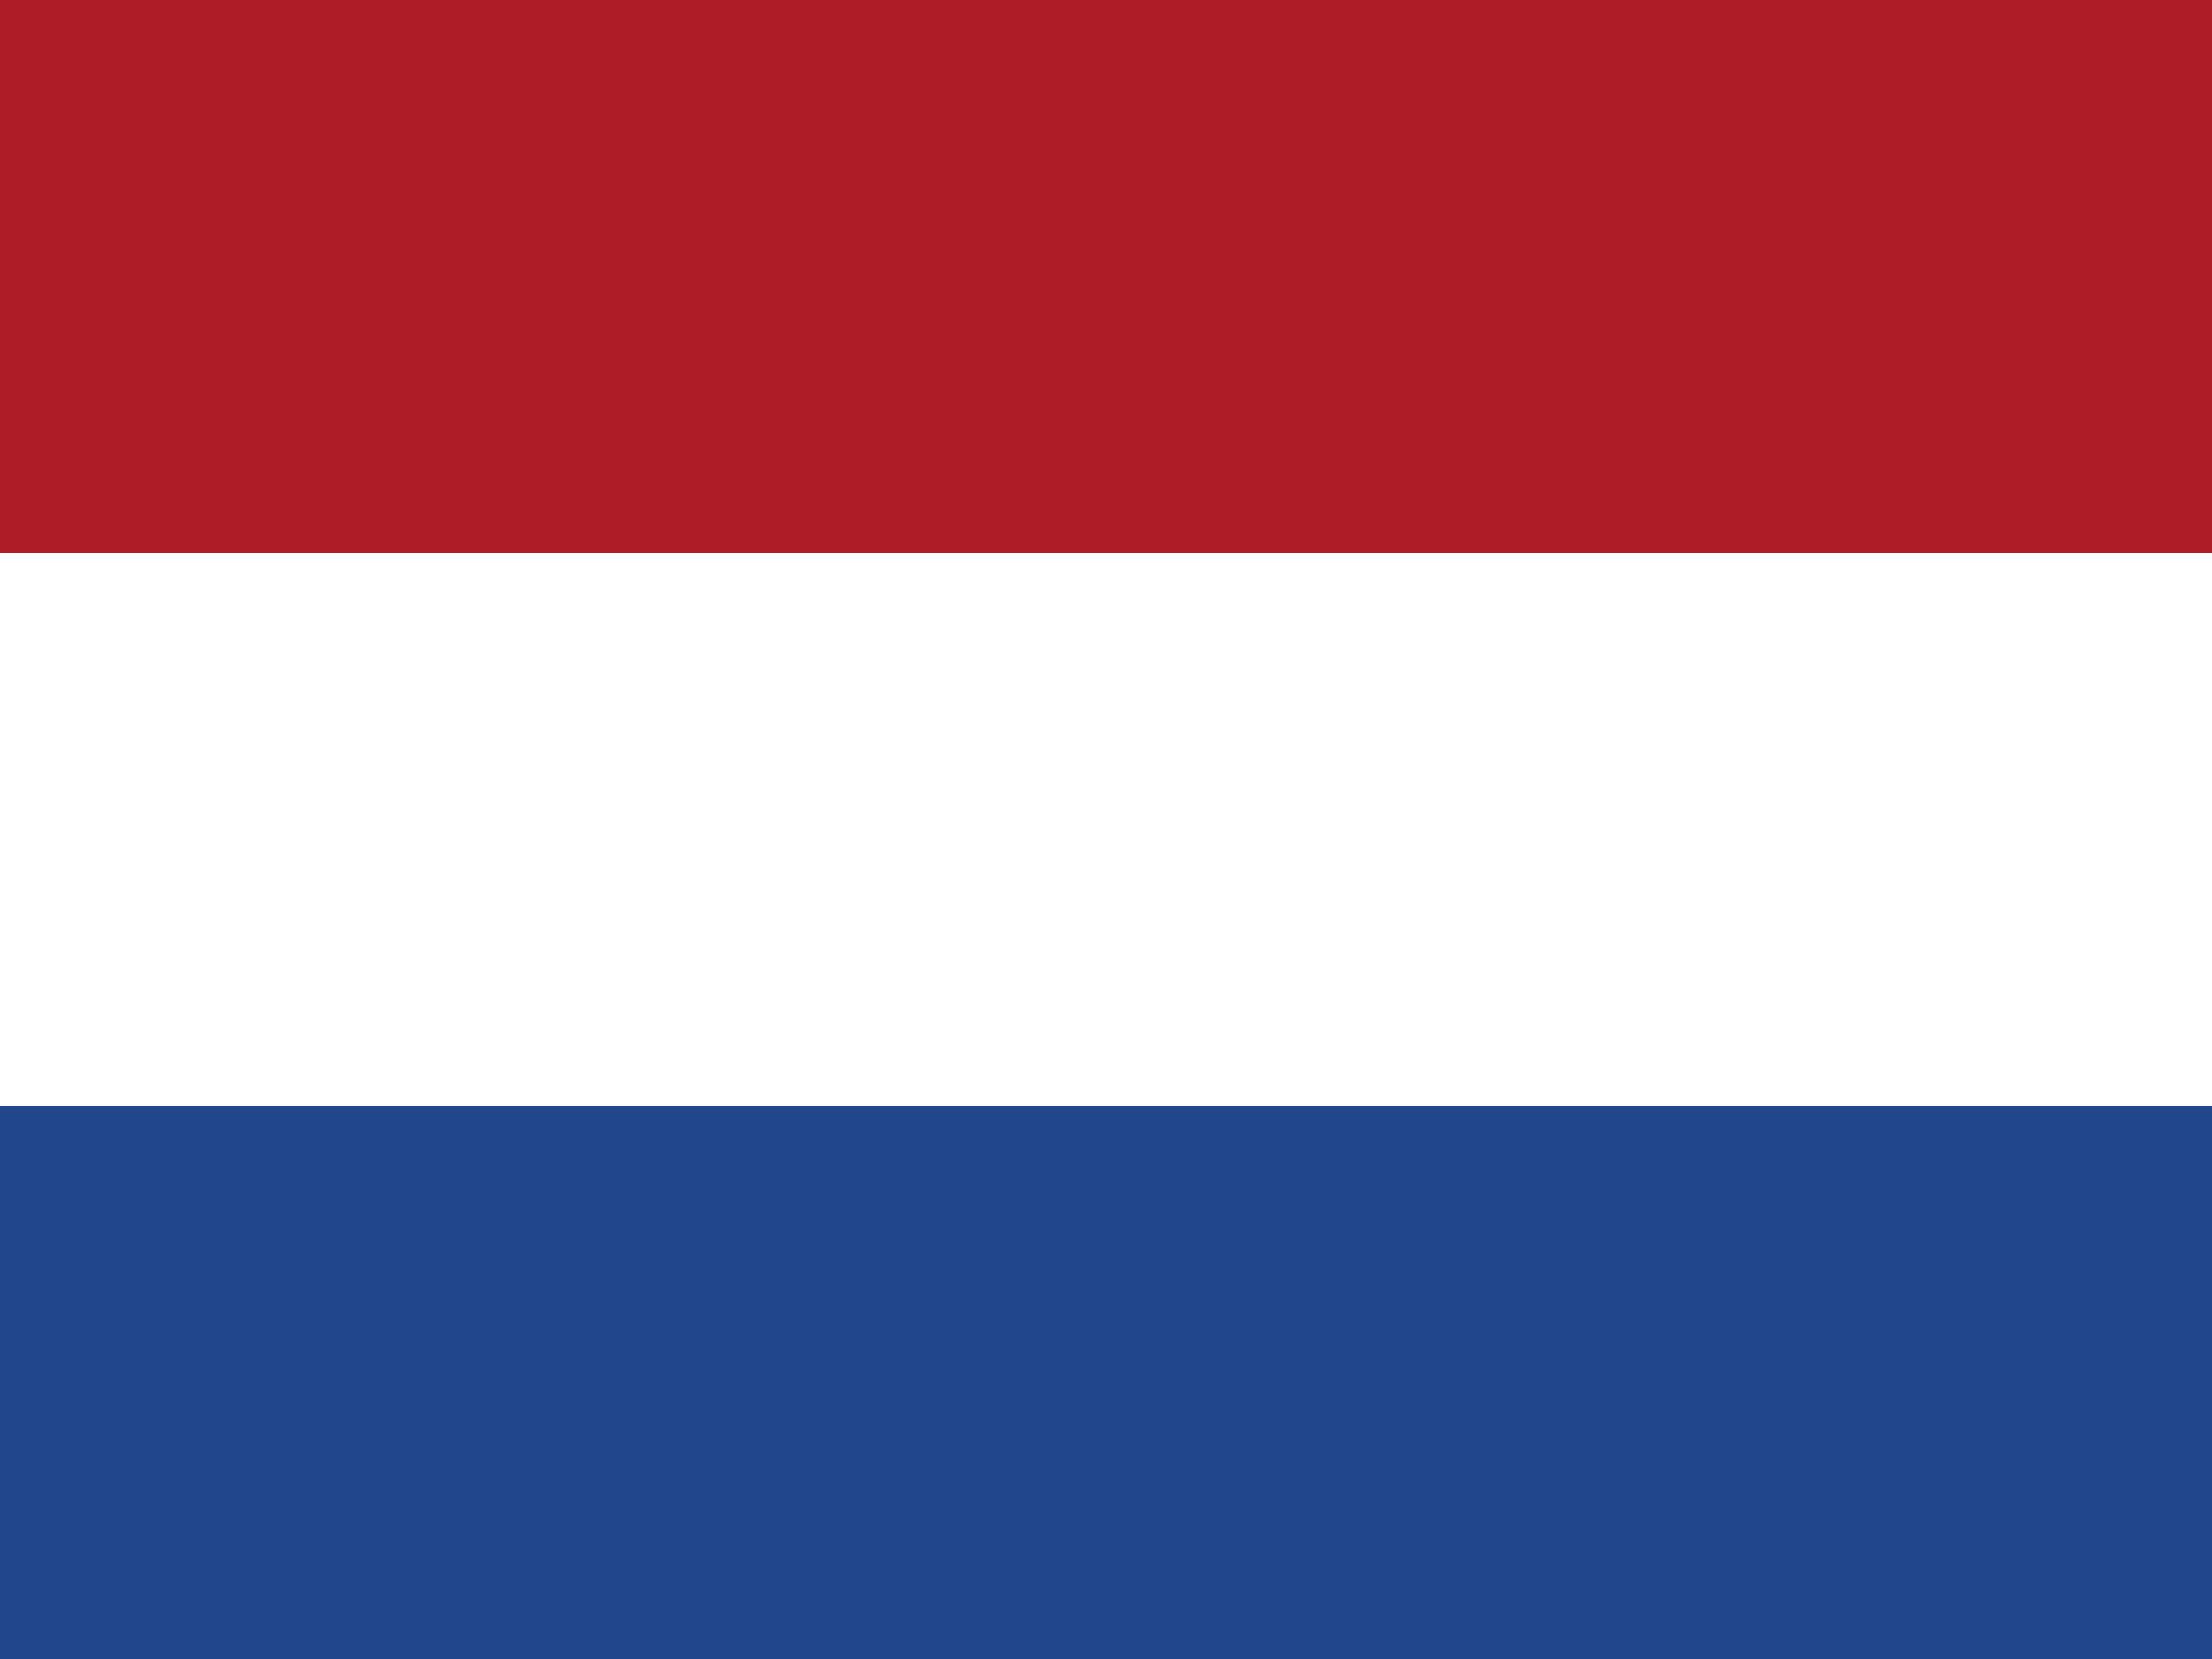
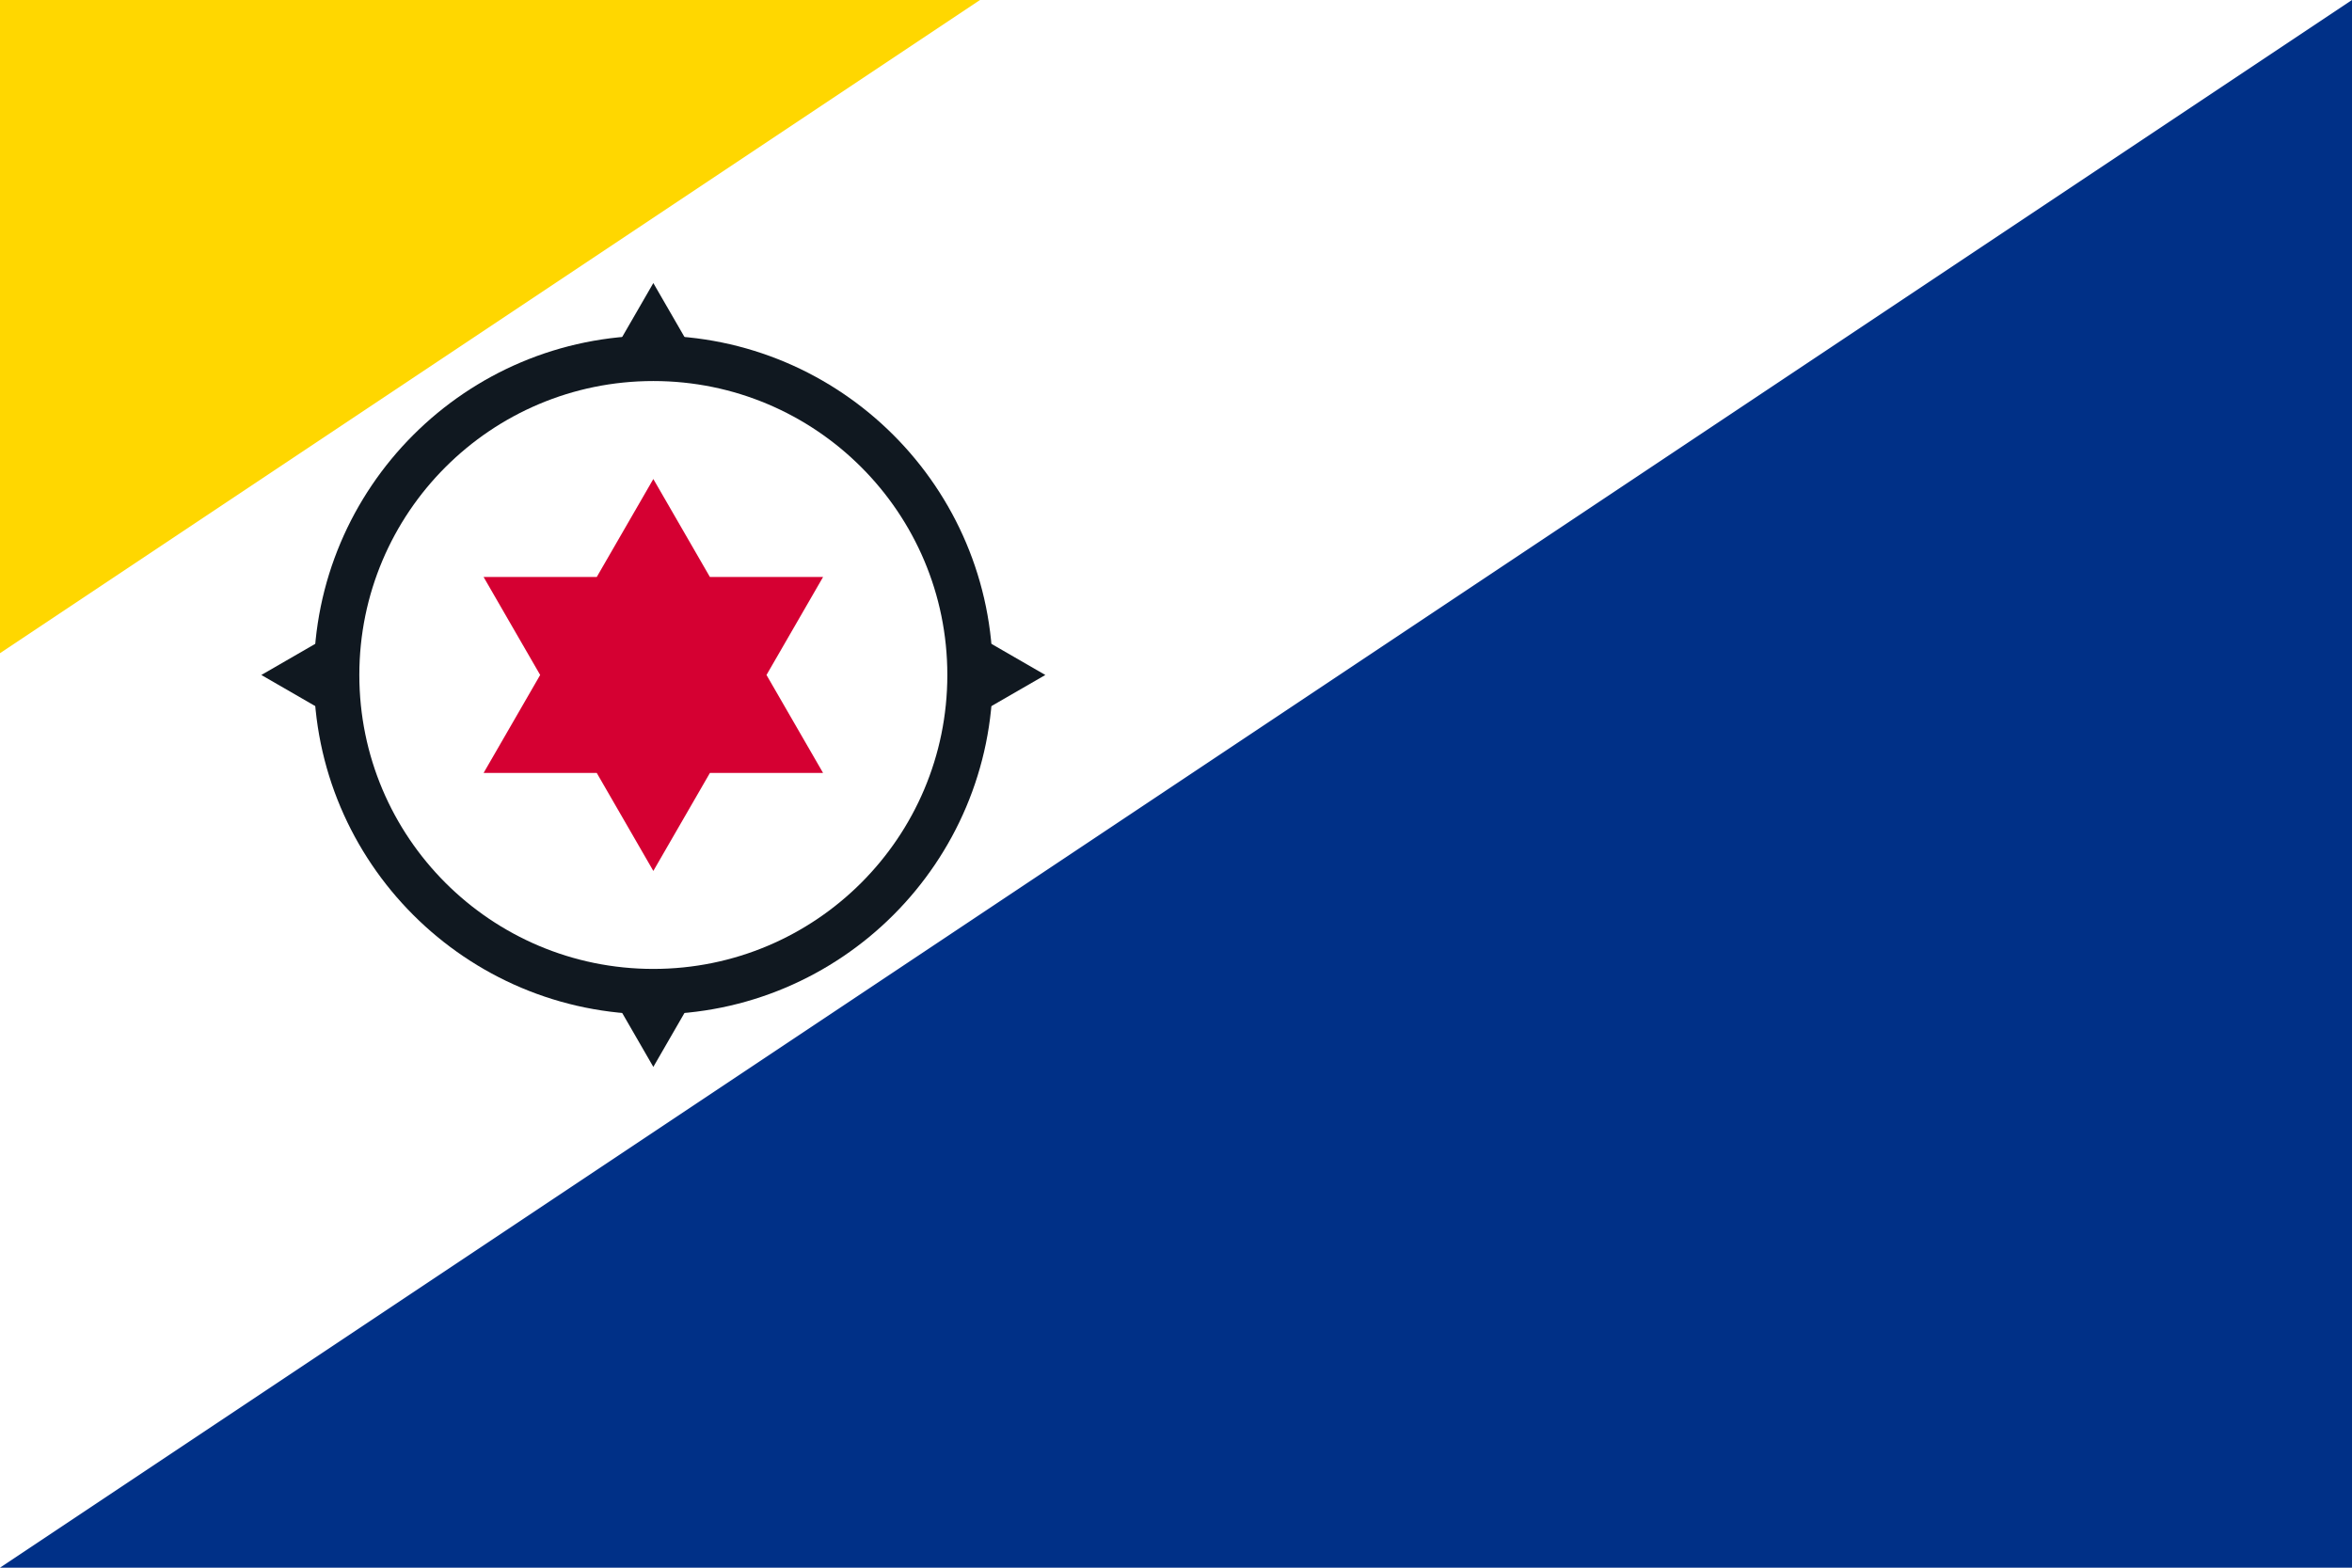
- <svg xmlns="http://www.w3.org/2000/svg" id="flag-icons-bq" viewBox="0 0 640 480">
-   <path fill="#21468b" d="M0 0h640v480H0z" />
-   <path fill="#fff" d="M0 0h640v320H0z" />
-   <path fill="#ae1c28" d="M0 0h640v160H0z" />
+ <svg xmlns="http://www.w3.org/2000/svg" width="900" height="600" viewBox="0 0 270 180" fill="#101820">
+   <path d="M0 0h270v180H0z" fill="#fff" />
+   <path d="M270 0v180H0z" fill="#003087" />
+   <path d="M0 75V0h112.5z" fill="gold" />
+   <g transform="translate(75 77.5)">
+     <path d="M0-45 25.98 0 0 45-25.98 0zM45 0 0 25.98-45 0 0-25.98z" />
+     <circle r="38.971" />
+     <circle r="33.75" fill="#fff" />
+     <path d="m0 22.5-19.486-33.75h38.972zm0-45 19.486 33.75h-38.972z" fill="#d50032" />
+   </g>
</svg>
